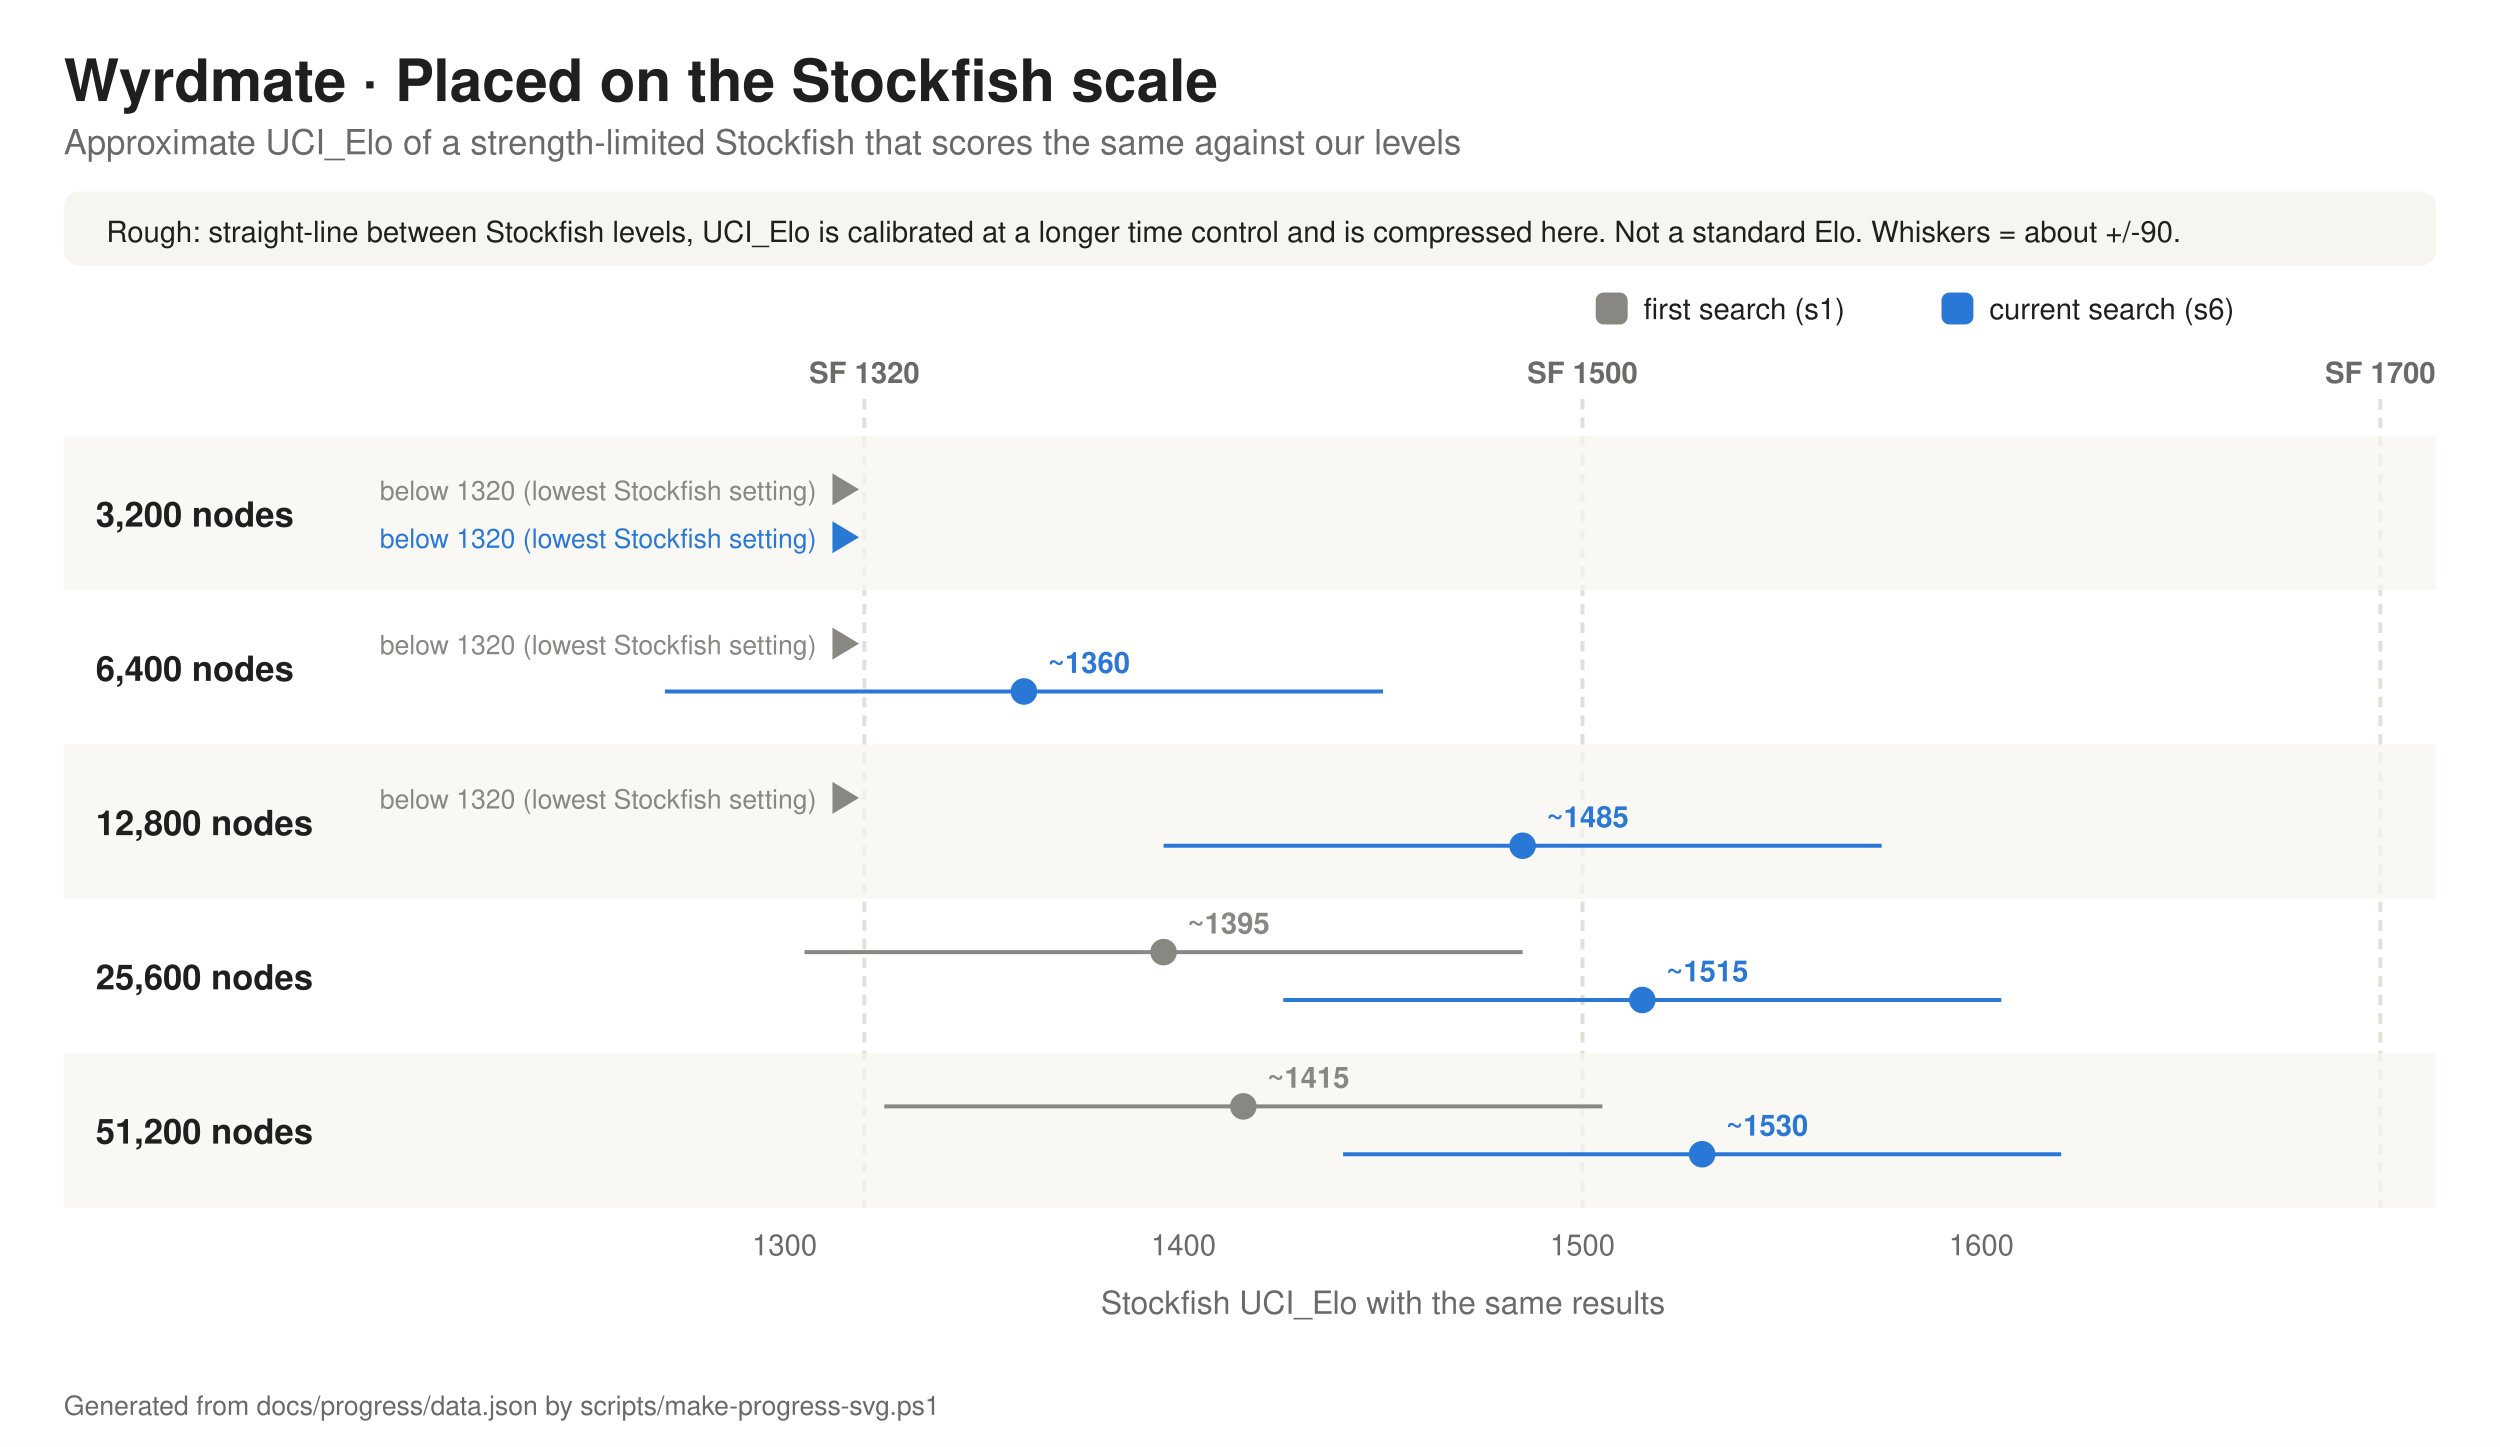
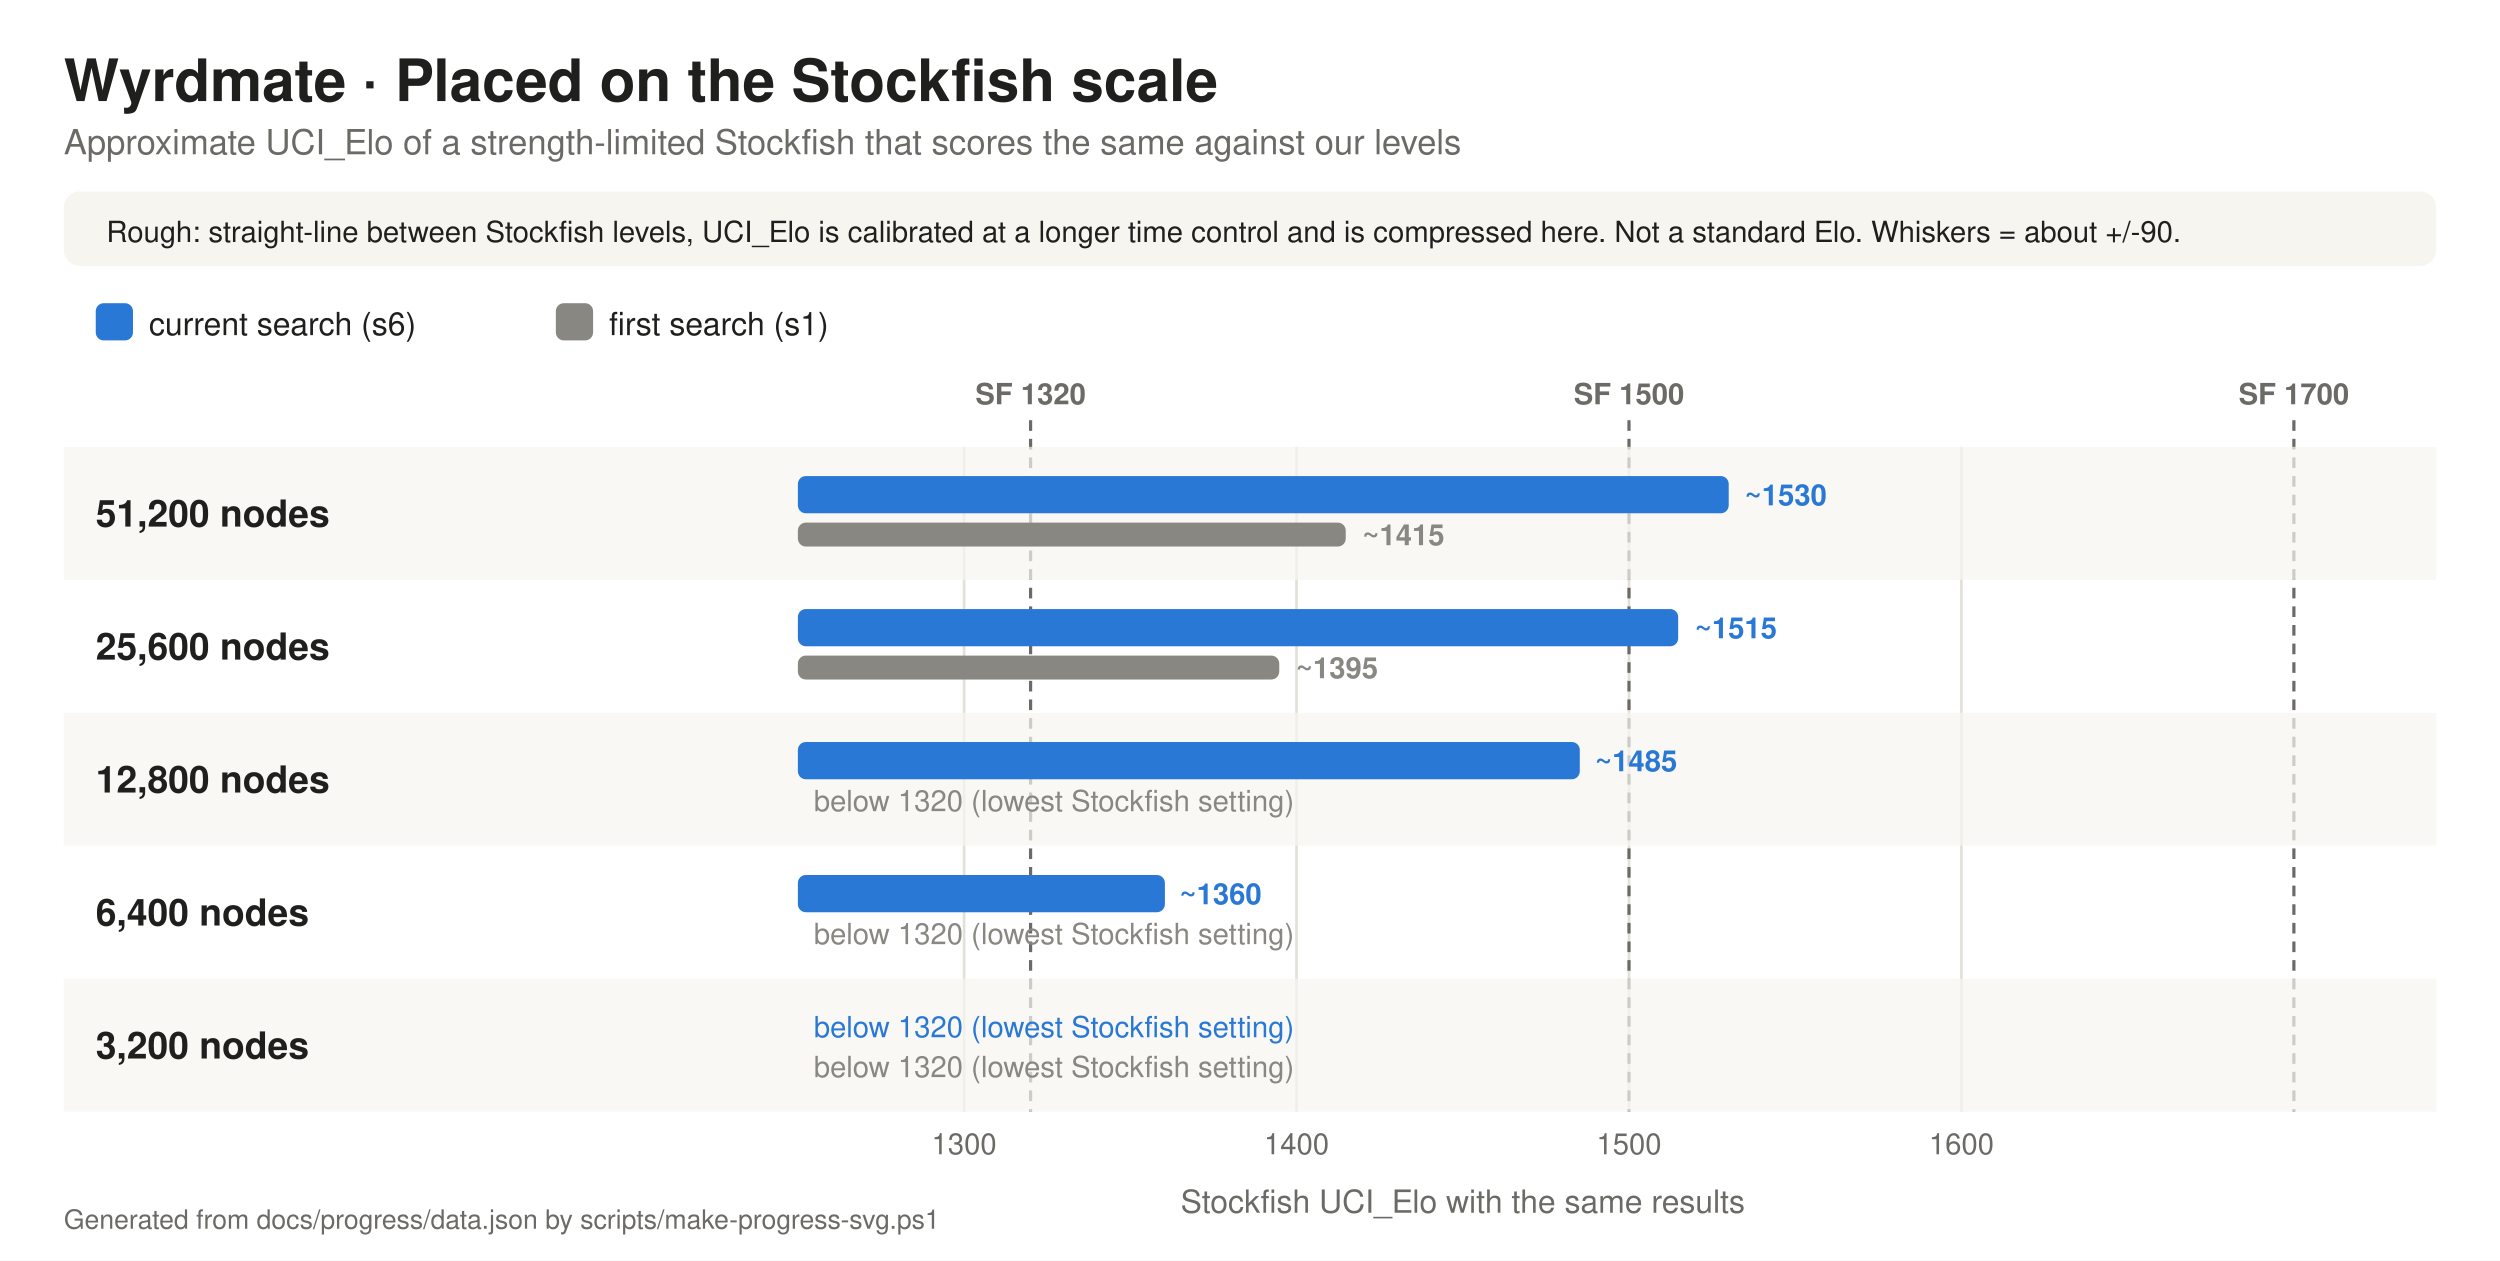
- <svg xmlns="http://www.w3.org/2000/svg" width="940" height="544" viewBox="0 0 940 544" font-family="Segoe UI,Helvetica,Arial,sans-serif" role="img" aria-label="Wyrdmate · Placed on the Stockfish scale">
-   <rect width="940" height="544" fill="#ffffff" />
+ <svg xmlns="http://www.w3.org/2000/svg" width="940" height="474" viewBox="0 0 940 474" font-family="Segoe UI,Helvetica,Arial,sans-serif" role="img" aria-label="Wyrdmate · Placed on the Stockfish scale">
+   <rect width="940" height="474" fill="#ffffff" />
  <text x="24" y="38" font-size="22" font-weight="700" fill="#1f1f1e" text-anchor="start">Wyrdmate · Placed on the Stockfish scale</text>
  <text x="24" y="58" font-size="13" font-weight="400" fill="#6b6a66" text-anchor="start">Approximate UCI_Elo of a strength-limited Stockfish that scores the same against our levels</text>
  <rect x="24" y="72" width="892" height="28" rx="6" fill="#f6f5f0" />
  <text x="40" y="91" font-size="11" font-weight="400" fill="#1f1f1e" text-anchor="start">Rough: straight-line between Stockfish levels, UCI_Elo is calibrated at a longer time control and is compressed here. Not a standard Elo. Whiskers = about +/-90.</text>
-   <line x1="325" y1="150" x2="325" y2="454" stroke="#e1e0d9" stroke-width="1.5" stroke-dasharray="4 3" />
-   <text x="325" y="144" font-size="11" font-weight="700" fill="#6b6a66" text-anchor="middle">SF 1320</text>
-   <line x1="595" y1="150" x2="595" y2="454" stroke="#e1e0d9" stroke-width="1.5" stroke-dasharray="4 3" />
-   <text x="595" y="144" font-size="11" font-weight="700" fill="#6b6a66" text-anchor="middle">SF 1500</text>
-   <line x1="895" y1="150" x2="895" y2="454" stroke="#e1e0d9" stroke-width="1.5" stroke-dasharray="4 3" />
-   <text x="895" y="144" font-size="11" font-weight="700" fill="#6b6a66" text-anchor="middle">SF 1700</text>
-   <text x="520" y="494" font-size="12" font-weight="400" fill="#6b6a66" text-anchor="middle">Stockfish UCI_Elo with the same results</text>
-   <text x="295" y="472" font-size="11" font-weight="400" fill="#6b6a66" text-anchor="middle">1300</text>
-   <text x="445" y="472" font-size="11" font-weight="400" fill="#6b6a66" text-anchor="middle">1400</text>
-   <text x="595" y="472" font-size="11" font-weight="400" fill="#6b6a66" text-anchor="middle">1500</text>
-   <text x="745" y="472" font-size="11" font-weight="400" fill="#6b6a66" text-anchor="middle">1600</text>
-   <rect x="24" y="164" width="892" height="58" fill="#f6f5f0" opacity="0.7" />
-   <text x="36" y="198" font-size="13" font-weight="700" fill="#1f1f1e" text-anchor="start">3,200 nodes</text>
-   <path d="M323 184l-10 -6v12z" fill="#898781" />
-   <text x="307" y="188" font-size="10" font-weight="400" fill="#898781" text-anchor="end">below 1320 (lowest Stockfish setting)</text>
-   <path d="M323 202l-10 -6v12z" fill="#2a78d6" />
-   <text x="307" y="206" font-size="10" font-weight="400" fill="#2a78d6" text-anchor="end">below 1320 (lowest Stockfish setting)</text>
-   <text x="36" y="256" font-size="13" font-weight="700" fill="#1f1f1e" text-anchor="start">6,400 nodes</text>
-   <path d="M323 242l-10 -6v12z" fill="#898781" />
-   <text x="307" y="246" font-size="10" font-weight="400" fill="#898781" text-anchor="end">below 1320 (lowest Stockfish setting)</text>
-   <path d="M250 260H520" stroke="#2a78d6" stroke-width="1.5" fill="none" />
-   <circle cx="385" cy="260" r="5" fill="#2a78d6" />
-   <text x="394" y="253" font-size="11" font-weight="700" fill="#2a78d6" text-anchor="start">~1360</text>
-   <rect x="24" y="280" width="892" height="58" fill="#f6f5f0" opacity="0.7" />
-   <text x="36" y="314" font-size="13" font-weight="700" fill="#1f1f1e" text-anchor="start">12,800 nodes</text>
-   <path d="M323 300l-10 -6v12z" fill="#898781" />
-   <text x="307" y="304" font-size="10" font-weight="400" fill="#898781" text-anchor="end">below 1320 (lowest Stockfish setting)</text>
-   <path d="M437.5 318H707.5" stroke="#2a78d6" stroke-width="1.5" fill="none" />
-   <circle cx="572.5" cy="318" r="5" fill="#2a78d6" />
-   <text x="581.5" y="311" font-size="11" font-weight="700" fill="#2a78d6" text-anchor="start">~1485</text>
-   <text x="36" y="372" font-size="13" font-weight="700" fill="#1f1f1e" text-anchor="start">25,600 nodes</text>
-   <path d="M302.5 358H572.5" stroke="#898781" stroke-width="1.5" fill="none" />
-   <circle cx="437.5" cy="358" r="5" fill="#898781" />
-   <text x="446.5" y="351" font-size="11" font-weight="700" fill="#898781" text-anchor="start">~1395</text>
-   <path d="M482.5 376H752.5" stroke="#2a78d6" stroke-width="1.5" fill="none" />
-   <circle cx="617.5" cy="376" r="5" fill="#2a78d6" />
-   <text x="626.5" y="369" font-size="11" font-weight="700" fill="#2a78d6" text-anchor="start">~1515</text>
-   <rect x="24" y="396" width="892" height="58" fill="#f6f5f0" opacity="0.7" />
-   <text x="36" y="430" font-size="13" font-weight="700" fill="#1f1f1e" text-anchor="start">51,200 nodes</text>
-   <path d="M332.5 416H602.5" stroke="#898781" stroke-width="1.5" fill="none" />
-   <circle cx="467.5" cy="416" r="5" fill="#898781" />
-   <text x="476.5" y="409" font-size="11" font-weight="700" fill="#898781" text-anchor="start">~1415</text>
-   <path d="M505 434H775" stroke="#2a78d6" stroke-width="1.5" fill="none" />
-   <circle cx="640" cy="434" r="5" fill="#2a78d6" />
-   <text x="649" y="427" font-size="11" font-weight="700" fill="#2a78d6" text-anchor="start">~1530</text>
-   <rect x="600" y="110" width="12" height="12" rx="3" fill="#898781" />
-   <text x="618" y="120" font-size="11" font-weight="400" fill="#1f1f1e" text-anchor="start">first search (s1)</text>
-   <rect x="730" y="110" width="12" height="12" rx="3" fill="#2a78d6" />
-   <text x="748" y="120" font-size="11" font-weight="400" fill="#1f1f1e" text-anchor="start">current search (s6)</text>
-   <text x="24" y="532" font-size="10" font-weight="400" fill="#6b6a66" text-anchor="start">Generated from docs/progress/data.json by scripts/make-progress-svg.ps1</text>
+   <rect x="36" y="114" width="14" height="14" rx="3" fill="#2a78d6" />
+   <text x="56" y="126" font-size="12" font-weight="400" fill="#1f1f1e" text-anchor="start">current search (s6)</text>
+   <rect x="209" y="114" width="14" height="14" rx="3" fill="#898781" />
+   <text x="229" y="126" font-size="12" font-weight="400" fill="#1f1f1e" text-anchor="start">first search (s1)</text>
+   <line x1="362.5" y1="168" x2="362.5" y2="418" stroke="#e1e0d9" />
+   <text x="362.5" y="434" font-size="11" font-weight="400" fill="#6b6a66" text-anchor="middle">1300</text>
+   <line x1="487.5" y1="168" x2="487.5" y2="418" stroke="#e1e0d9" />
+   <text x="487.5" y="434" font-size="11" font-weight="400" fill="#6b6a66" text-anchor="middle">1400</text>
+   <line x1="612.5" y1="168" x2="612.5" y2="418" stroke="#e1e0d9" />
+   <text x="612.5" y="434" font-size="11" font-weight="400" fill="#6b6a66" text-anchor="middle">1500</text>
+   <line x1="737.5" y1="168" x2="737.5" y2="418" stroke="#e1e0d9" />
+   <text x="737.5" y="434" font-size="11" font-weight="400" fill="#6b6a66" text-anchor="middle">1600</text>
+   <line x1="387.5" y1="158" x2="387.5" y2="418" stroke="#6b6a66" stroke-width="1.2" stroke-dasharray="4 3" />
+   <text x="387.5" y="152" font-size="11" font-weight="700" fill="#6b6a66" text-anchor="middle">SF 1320</text>
+   <line x1="612.5" y1="158" x2="612.5" y2="418" stroke="#6b6a66" stroke-width="1.2" stroke-dasharray="4 3" />
+   <text x="612.5" y="152" font-size="11" font-weight="700" fill="#6b6a66" text-anchor="middle">SF 1500</text>
+   <line x1="862.5" y1="158" x2="862.5" y2="418" stroke="#6b6a66" stroke-width="1.2" stroke-dasharray="4 3" />
+   <text x="862.5" y="152" font-size="11" font-weight="700" fill="#6b6a66" text-anchor="middle">SF 1700</text>
+   <rect x="24" y="168" width="892" height="50" fill="#f6f5f0" opacity="0.7" />
+   <text x="36" y="198" font-size="14" font-weight="700" fill="#1f1f1e" text-anchor="start">51,200 nodes</text>
+   <rect x="300" y="179" width="350" height="14" rx="3" fill="#2a78d6" />
+   <text x="656" y="190" font-size="11" font-weight="700" fill="#2a78d6" text-anchor="start">~1530</text>
+   <rect x="300" y="196.5" width="206" height="9" rx="3" fill="#898781" />
+   <text x="512.25" y="205" font-size="11" font-weight="700" fill="#898781" text-anchor="start">~1415</text>
+   <text x="36" y="248" font-size="14" font-weight="700" fill="#1f1f1e" text-anchor="start">25,600 nodes</text>
+   <rect x="300" y="229" width="331" height="14" rx="3" fill="#2a78d6" />
+   <text x="637.25" y="240" font-size="11" font-weight="700" fill="#2a78d6" text-anchor="start">~1515</text>
+   <rect x="300" y="246.5" width="181" height="9" rx="3" fill="#898781" />
+   <text x="487.25" y="255" font-size="11" font-weight="700" fill="#898781" text-anchor="start">~1395</text>
+   <rect x="24" y="268" width="892" height="50" fill="#f6f5f0" opacity="0.7" />
+   <text x="36" y="298" font-size="14" font-weight="700" fill="#1f1f1e" text-anchor="start">12,800 nodes</text>
+   <rect x="300" y="279" width="294" height="14" rx="3" fill="#2a78d6" />
+   <text x="599.75" y="290" font-size="11" font-weight="700" fill="#2a78d6" text-anchor="start">~1485</text>
+   <text x="306" y="305" font-size="11" font-weight="400" fill="#898781" text-anchor="start">below 1320 (lowest Stockfish setting)</text>
+   <text x="36" y="348" font-size="14" font-weight="700" fill="#1f1f1e" text-anchor="start">6,400 nodes</text>
+   <rect x="300" y="329" width="138" height="14" rx="3" fill="#2a78d6" />
+   <text x="443.5" y="340" font-size="11" font-weight="700" fill="#2a78d6" text-anchor="start">~1360</text>
+   <text x="306" y="355" font-size="11" font-weight="400" fill="#898781" text-anchor="start">below 1320 (lowest Stockfish setting)</text>
+   <rect x="24" y="368" width="892" height="50" fill="#f6f5f0" opacity="0.7" />
+   <text x="36" y="398" font-size="14" font-weight="700" fill="#1f1f1e" text-anchor="start">3,200 nodes</text>
+   <text x="306" y="390" font-size="11" font-weight="400" fill="#2a78d6" text-anchor="start">below 1320 (lowest Stockfish setting)</text>
+   <text x="306" y="405" font-size="11" font-weight="400" fill="#898781" text-anchor="start">below 1320 (lowest Stockfish setting)</text>
+   <text x="550" y="456" font-size="12" font-weight="400" fill="#6b6a66" text-anchor="middle">Stockfish UCI_Elo with the same results</text>
+   <text x="24" y="462" font-size="10" font-weight="400" fill="#6b6a66" text-anchor="start">Generated from docs/progress/data.json by scripts/make-progress-svg.ps1</text>
</svg>
